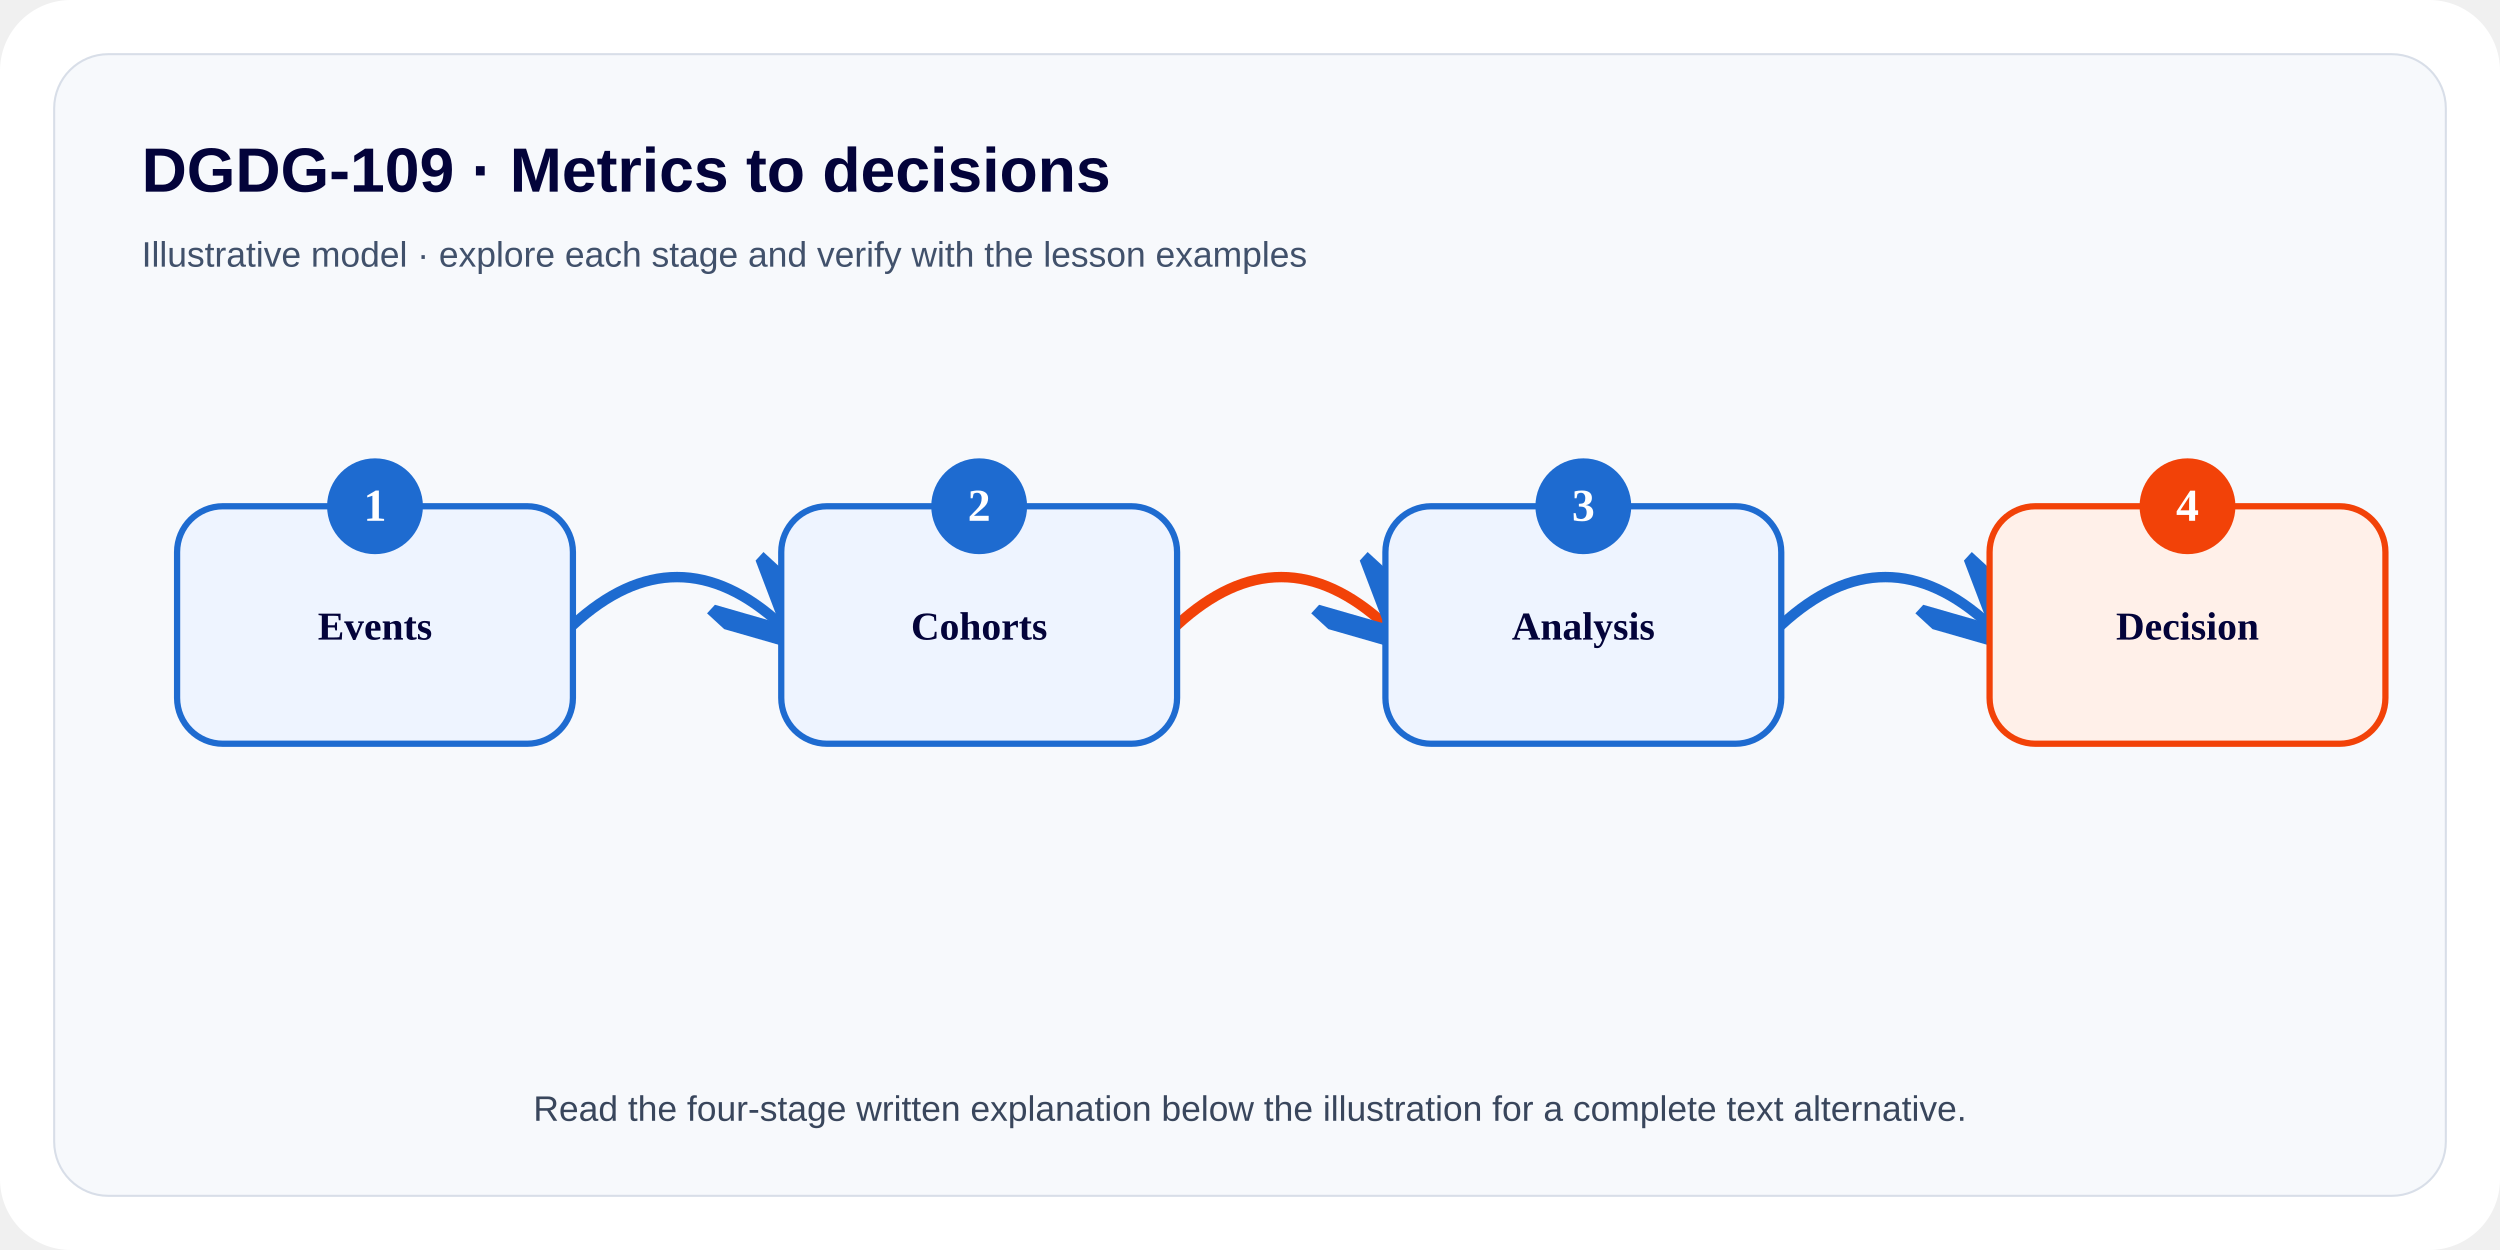
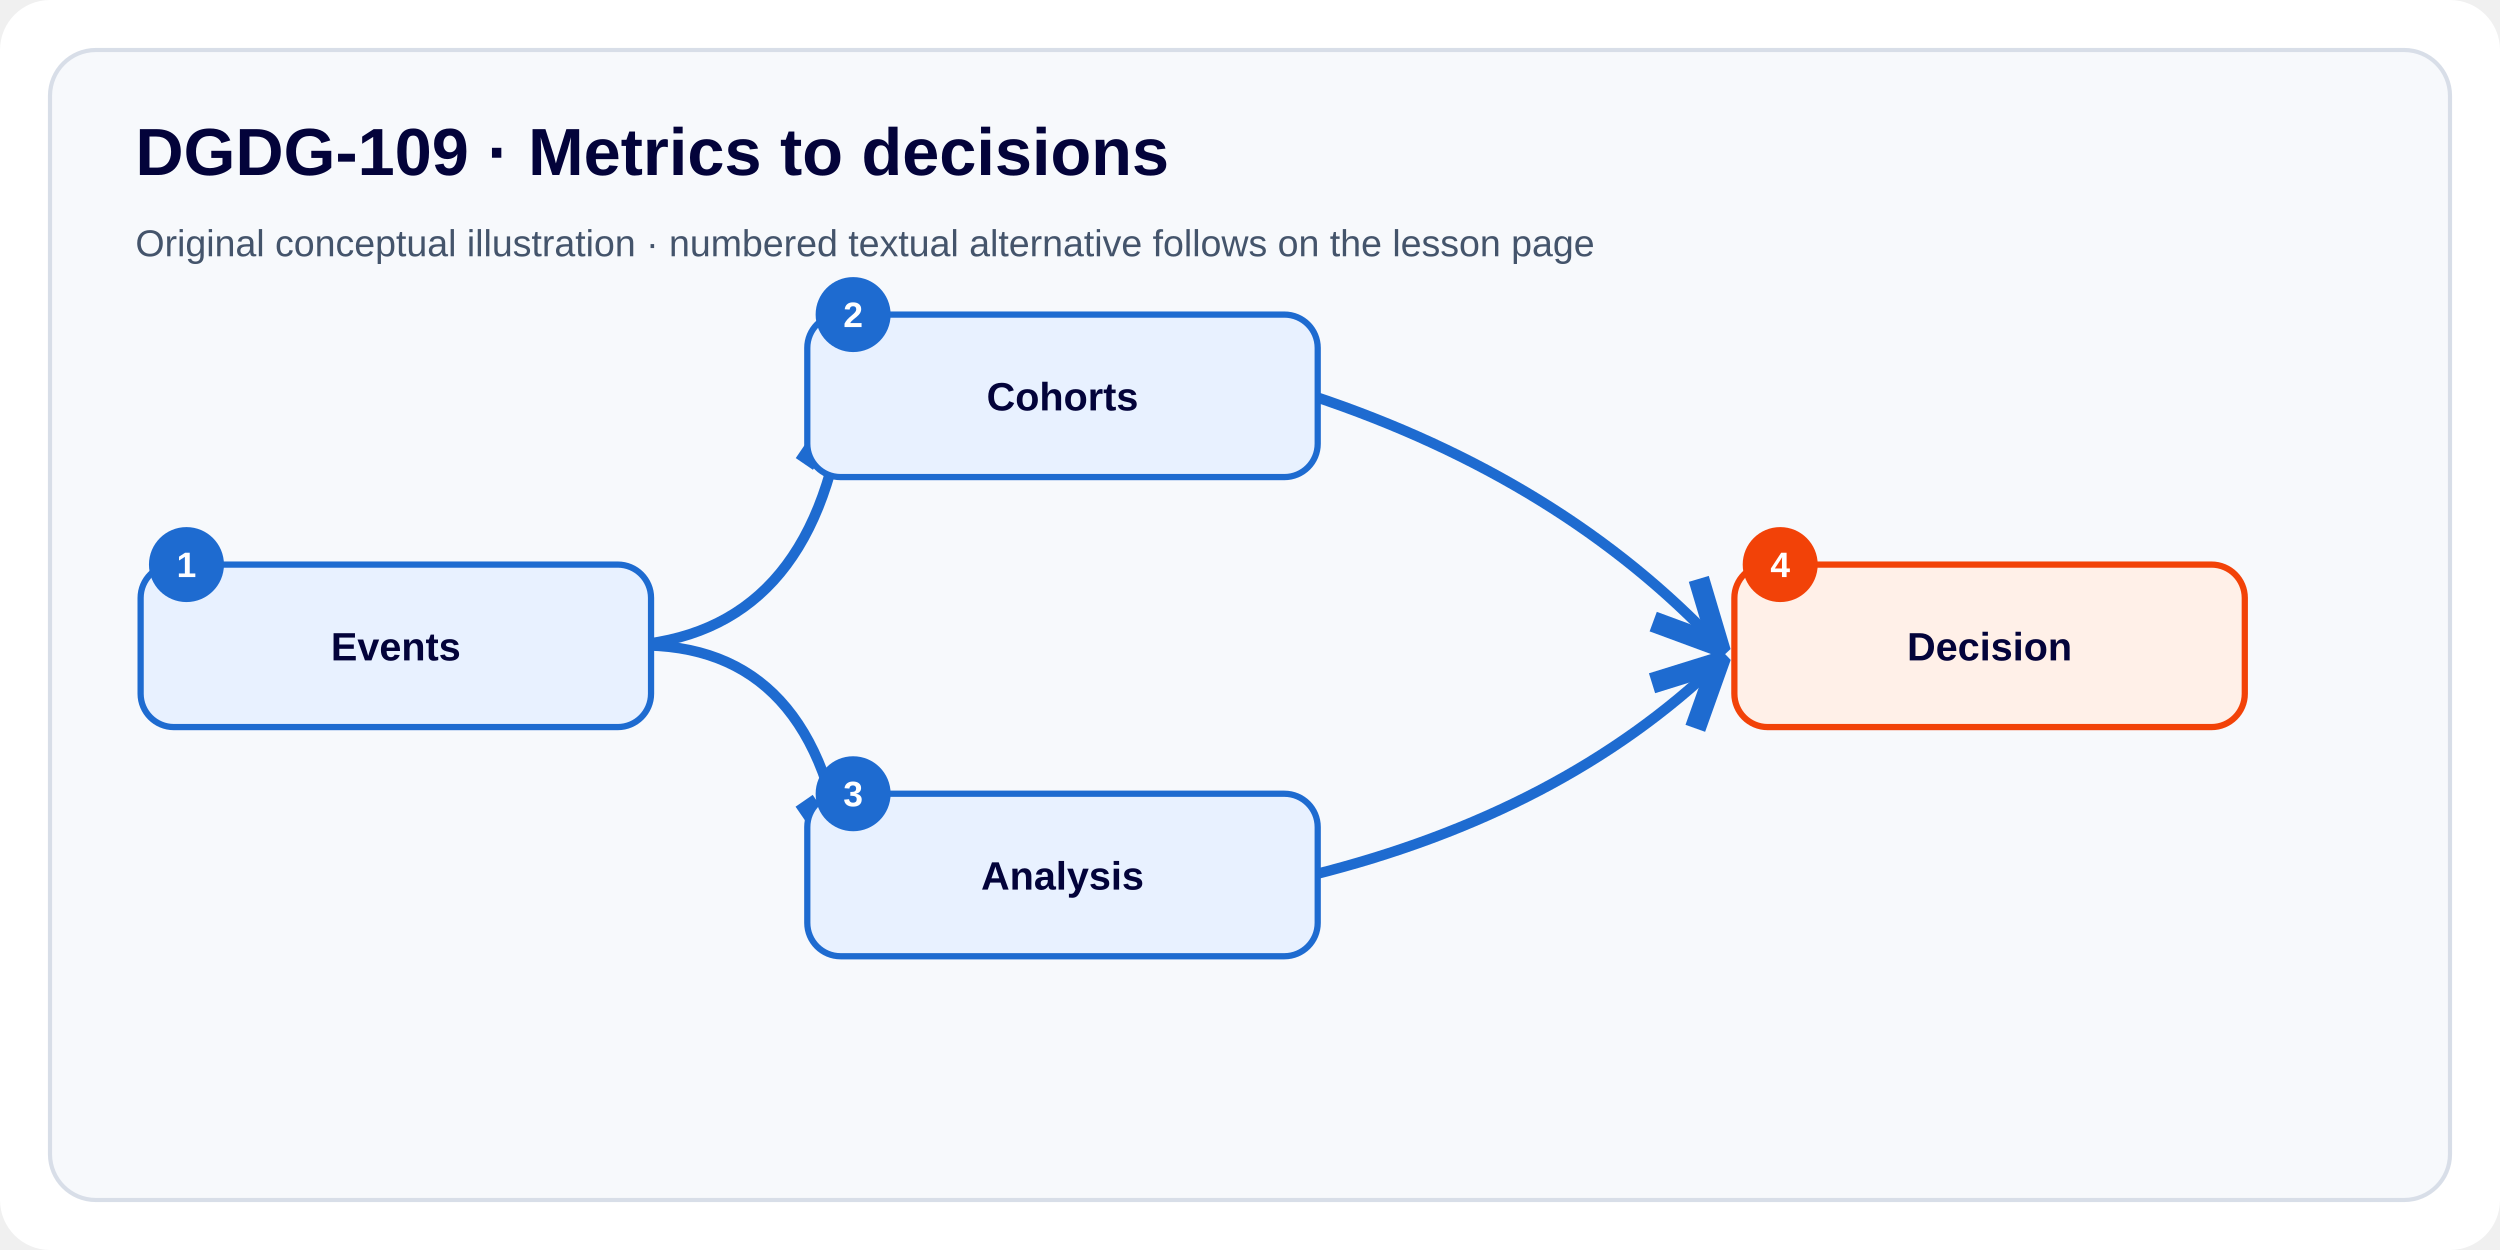
<svg xmlns="http://www.w3.org/2000/svg" viewBox="0 0 1200 600" role="img" aria-labelledby="title desc">
  <defs>
-     <marker id="a" markerWidth="8" markerHeight="8" refX="6" refY="4" orient="auto">
-       <path d="M0 0 L8 4 L0 8" fill="none" stroke="#1E6BD0" stroke-width="2" />
+     <marker id="arrow" markerWidth="8" markerHeight="8" refX="7" refY="4" orient="auto">
+       <path d="M1 1 L7 4 L1 7" fill="none" stroke="#1E6BD0" stroke-width="2" />
    </marker>
  </defs>
-   <rect width="1200" height="600" rx="34" fill="#FFFFFF" />
-   <rect x="26" y="26" width="1148" height="548" rx="26" fill="#F7F9FC" stroke="#D8DEE8" />
-   <text x="68" y="92" fill="#03033A" font-family="Arial,sans-serif" font-size="30" font-weight="700">DGDG-109 · Metrics to decisions</text>
-   <text x="68" y="128" fill="#41516B" font-family="Arial,sans-serif" font-size="17">Illustrative model · explore each stage and verify with the lesson examples</text>
-   <path d="M 275 300 Q 325 254 375 300" fill="none" stroke="#1E6BD0" stroke-width="5" stroke-linecap="round" marker-end="url(#a)" />
-   <path d="M 565 300 Q 615 254 665 300" fill="none" stroke="#F24208" stroke-width="5" stroke-linecap="round" marker-end="url(#a)" />
-   <path d="M 855 300 Q 905 254 955 300" fill="none" stroke="#1E6BD0" stroke-width="5" stroke-linecap="round" marker-end="url(#a)" />
+   <rect width="1200" height="600" rx="24" fill="#fff" />
+   <rect x="24" y="24" width="1152" height="552" rx="22" fill="#F7F9FC" stroke="#D8DEE8" stroke-width="2" />
+   <text x="65" y="84" fill="#03033A" font-size="32" font-family="Arial" font-weight="700">DGDG-109 · Metrics to decisions</text>
+   <text x="65" y="123" fill="#44546B" font-size="18" font-family="Arial">Original conceptual illustration · numbered textual alternative follows on the lesson page</text>
+   <path d="M300 310 Q390 305 405 195" fill="none" stroke="#1E6BD0" stroke-width="5" stroke-linecap="round" stroke-linejoin="round" marker-end="url(#arrow)" />
+   <path d="M300 310 Q390 305 405 412" fill="none" stroke="#1E6BD0" stroke-width="5" stroke-linecap="round" stroke-linejoin="round" marker-end="url(#arrow)" />
+   <path d="M630 190 Q750 230 825 310" fill="none" stroke="#1E6BD0" stroke-width="5" stroke-linecap="round" stroke-linejoin="round" marker-end="url(#arrow)" />
+   <path d="M630 420 Q750 390 825 318" fill="none" stroke="#1E6BD0" stroke-width="5" stroke-linecap="round" stroke-linejoin="round" marker-end="url(#arrow)" />
  <g>
-     <rect x="85" y="243" width="190" height="114" rx="22" fill="#eef4ff" stroke="#1E6BD0" stroke-width="3" />
-     <circle cx="180" cy="243" r="23" fill="#1E6BD0" />
-     <text x="180" y="250" font-size="22" fill="white" text-anchor="middle" font-weight="700">1</text>
-     <text x="180" y="307" font-size="19" fill="#03033A" font-weight="700" text-anchor="middle">Events</text>
+     <rect x="67.5" y="271" width="245" height="78" rx="16" fill="#E8F1FF" stroke="#1E6BD0" stroke-width="3" />
+     <circle cx="89.5" cy="271" r="18" fill="#1E6BD0" />
+     <text x="89.5" y="277" text-anchor="middle" font-family="Arial,sans-serif" font-weight="700" font-size="17" fill="#fff">1</text>
+     <text x="190" y="317" text-anchor="middle" font-family="Arial,sans-serif" font-size="19" font-weight="700" fill="#03033A">Events</text>
  </g>
  <g>
-     <rect x="375" y="243" width="190" height="114" rx="22" fill="#eef4ff" stroke="#1E6BD0" stroke-width="3" />
-     <circle cx="470" cy="243" r="23" fill="#1E6BD0" />
-     <text x="470" y="250" font-size="22" fill="white" text-anchor="middle" font-weight="700">2</text>
-     <text x="470" y="307" font-size="19" fill="#03033A" font-weight="700" text-anchor="middle">Cohorts</text>
+     <rect x="387.5" y="151" width="245" height="78" rx="16" fill="#E8F1FF" stroke="#1E6BD0" stroke-width="3" />
+     <circle cx="409.5" cy="151" r="18" fill="#1E6BD0" />
+     <text x="409.5" y="157" text-anchor="middle" font-family="Arial,sans-serif" font-weight="700" font-size="17" fill="#fff">2</text>
+     <text x="510" y="197" text-anchor="middle" font-family="Arial,sans-serif" font-size="19" font-weight="700" fill="#03033A">Cohorts</text>
  </g>
  <g>
-     <rect x="665" y="243" width="190" height="114" rx="22" fill="#eef4ff" stroke="#1E6BD0" stroke-width="3" />
-     <circle cx="760" cy="243" r="23" fill="#1E6BD0" />
-     <text x="760" y="250" font-size="22" fill="white" text-anchor="middle" font-weight="700">3</text>
-     <text x="760" y="307" font-size="19" fill="#03033A" font-weight="700" text-anchor="middle">Analysis</text>
+     <rect x="387.5" y="381" width="245" height="78" rx="16" fill="#E8F1FF" stroke="#1E6BD0" stroke-width="3" />
+     <circle cx="409.5" cy="381" r="18" fill="#1E6BD0" />
+     <text x="409.5" y="387" text-anchor="middle" font-family="Arial,sans-serif" font-weight="700" font-size="17" fill="#fff">3</text>
+     <text x="510" y="427" text-anchor="middle" font-family="Arial,sans-serif" font-size="19" font-weight="700" fill="#03033A">Analysis</text>
  </g>
  <g>
-     <rect x="955" y="243" width="190" height="114" rx="22" fill="#fff0e9" stroke="#F24208" stroke-width="3" />
-     <circle cx="1050" cy="243" r="23" fill="#F24208" />
-     <text x="1050" y="250" font-size="22" fill="white" text-anchor="middle" font-weight="700">4</text>
-     <text x="1050" y="307" font-size="19" fill="#03033A" font-weight="700" text-anchor="middle">Decision</text>
+     <rect x="832.5" y="271" width="245" height="78" rx="16" fill="#FFF0E8" stroke="#F24208" stroke-width="3" />
+     <circle cx="854.5" cy="271" r="18" fill="#F24208" />
+     <text x="854.5" y="277" text-anchor="middle" font-family="Arial,sans-serif" font-weight="700" font-size="17" fill="#fff">4</text>
+     <text x="955" y="317" text-anchor="middle" font-family="Arial,sans-serif" font-size="19" font-weight="700" fill="#03033A">Decision</text>
  </g>
-   <text x="600" y="538" font-family="Arial,sans-serif" fill="#39465C" font-size="17" text-anchor="middle">Read the four-stage written explanation below the illustration for a complete text alternative.</text>
</svg>
